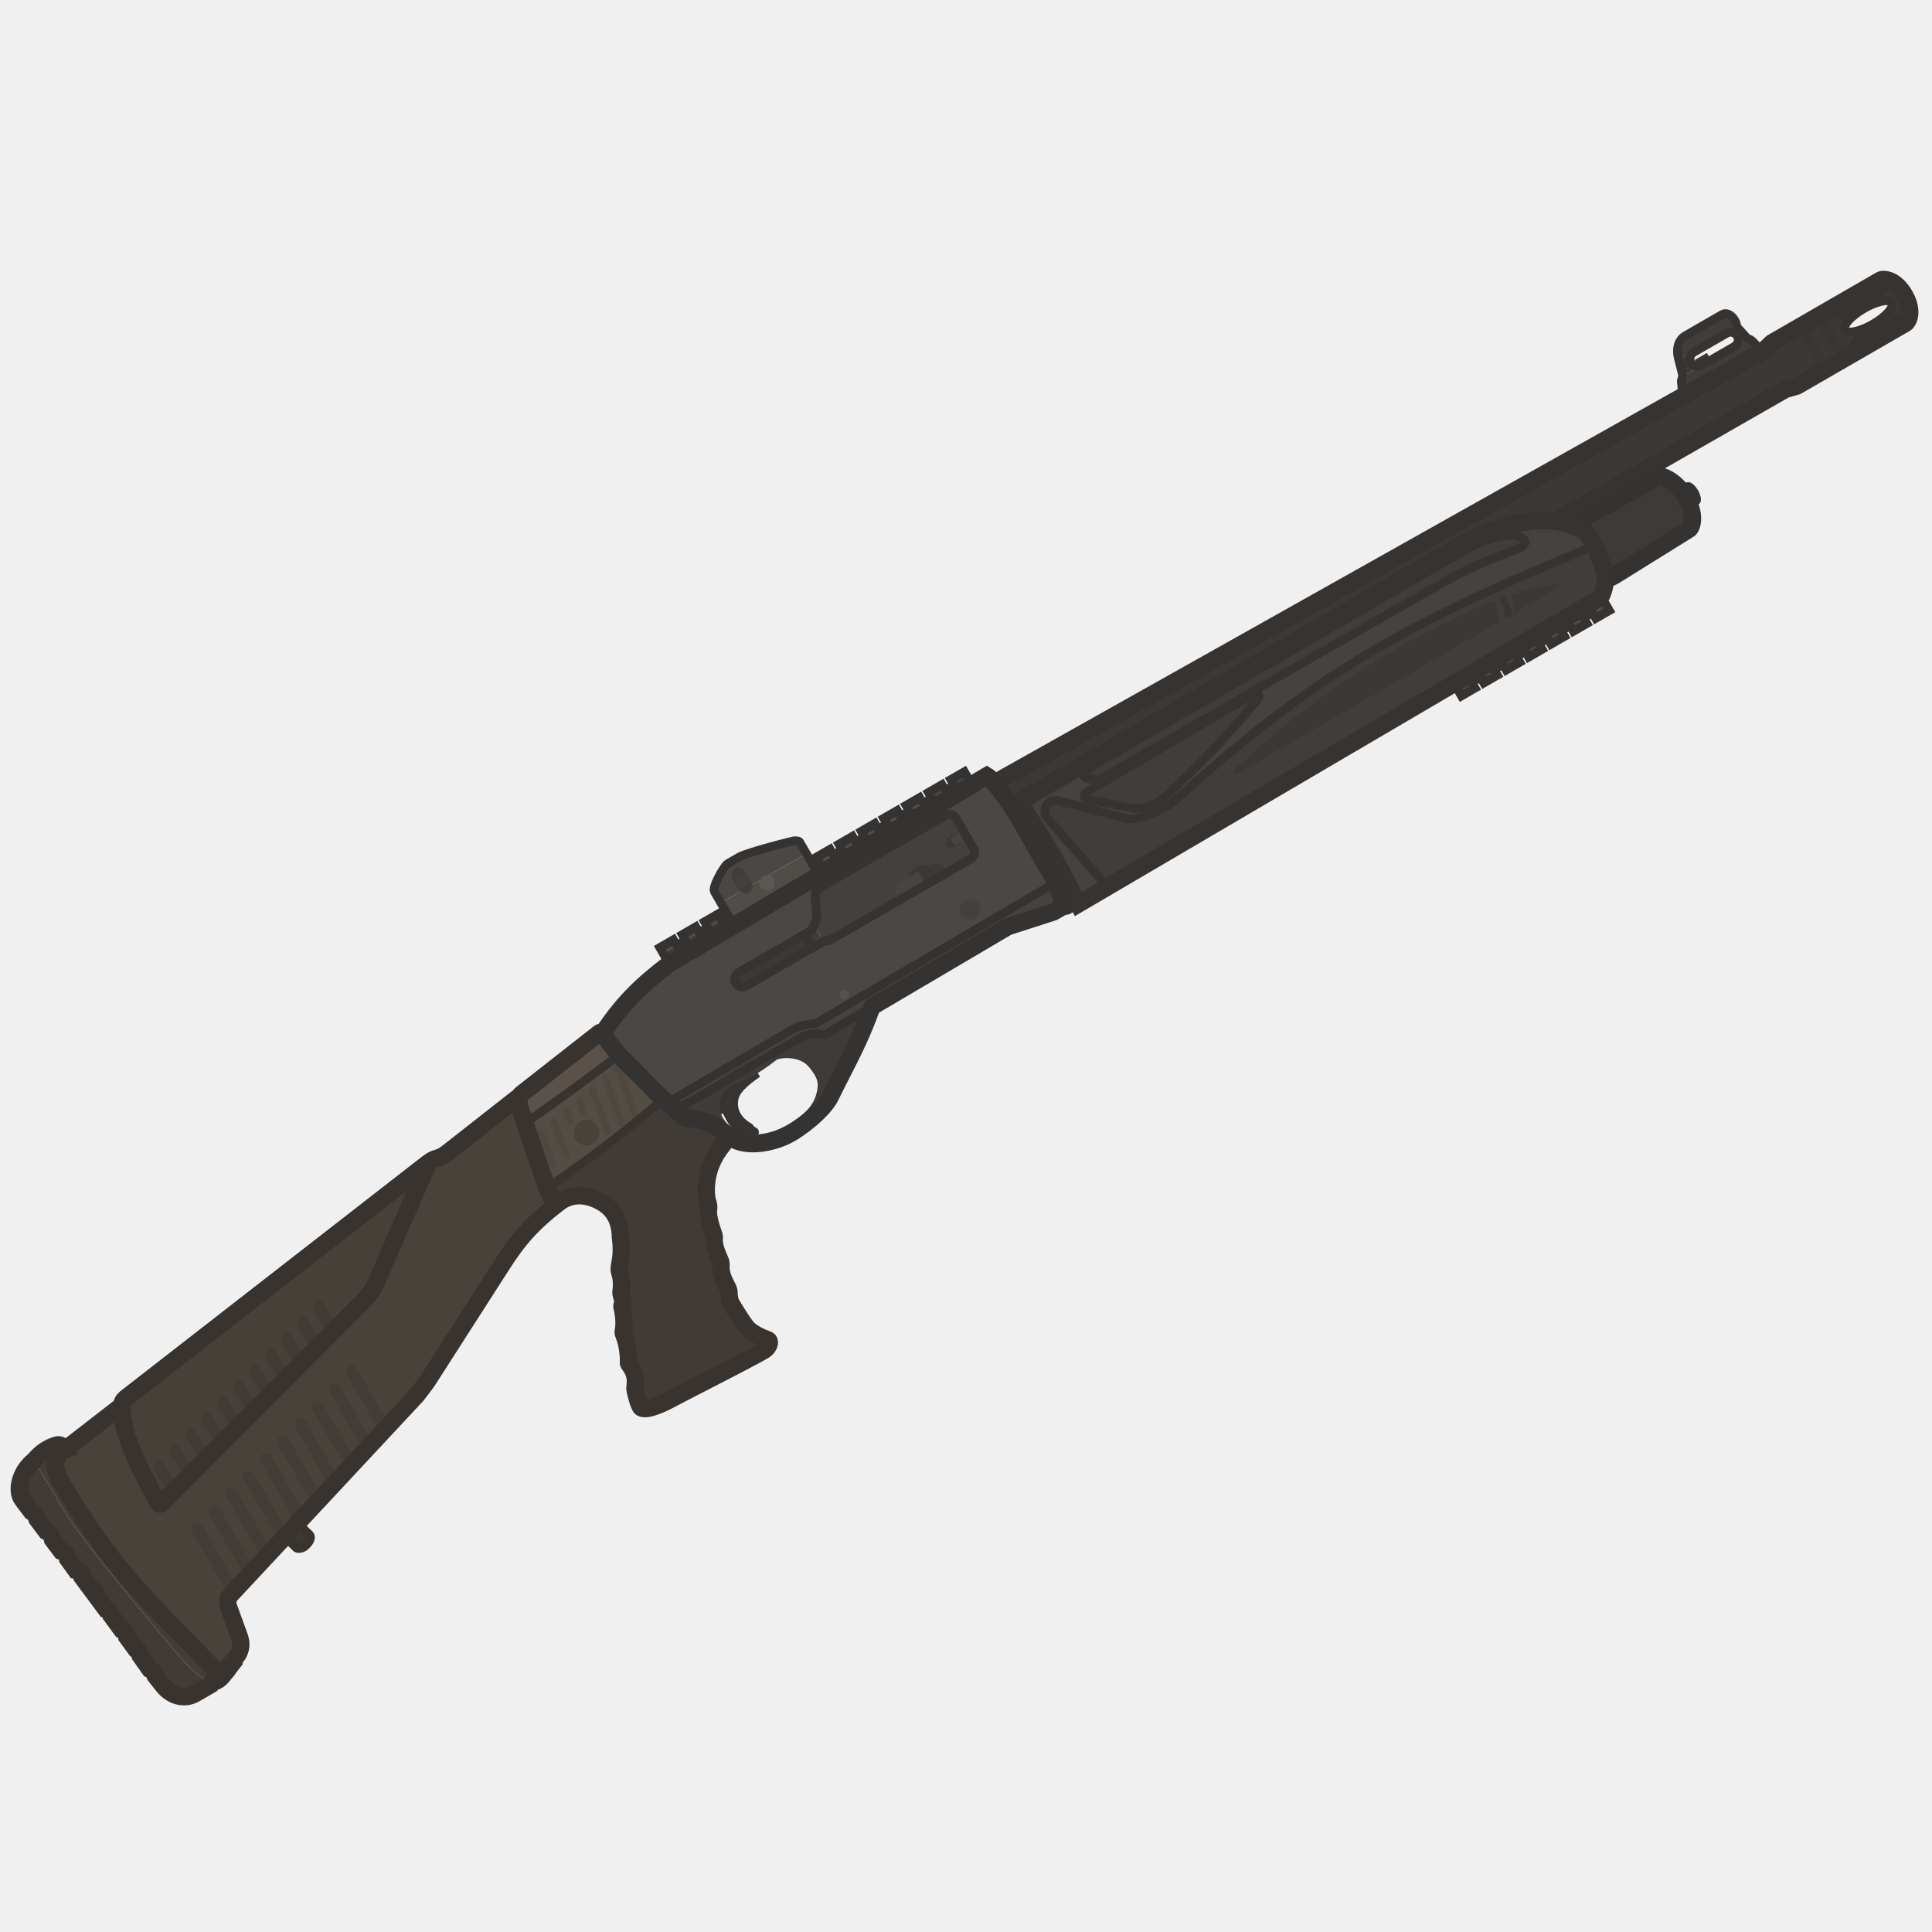
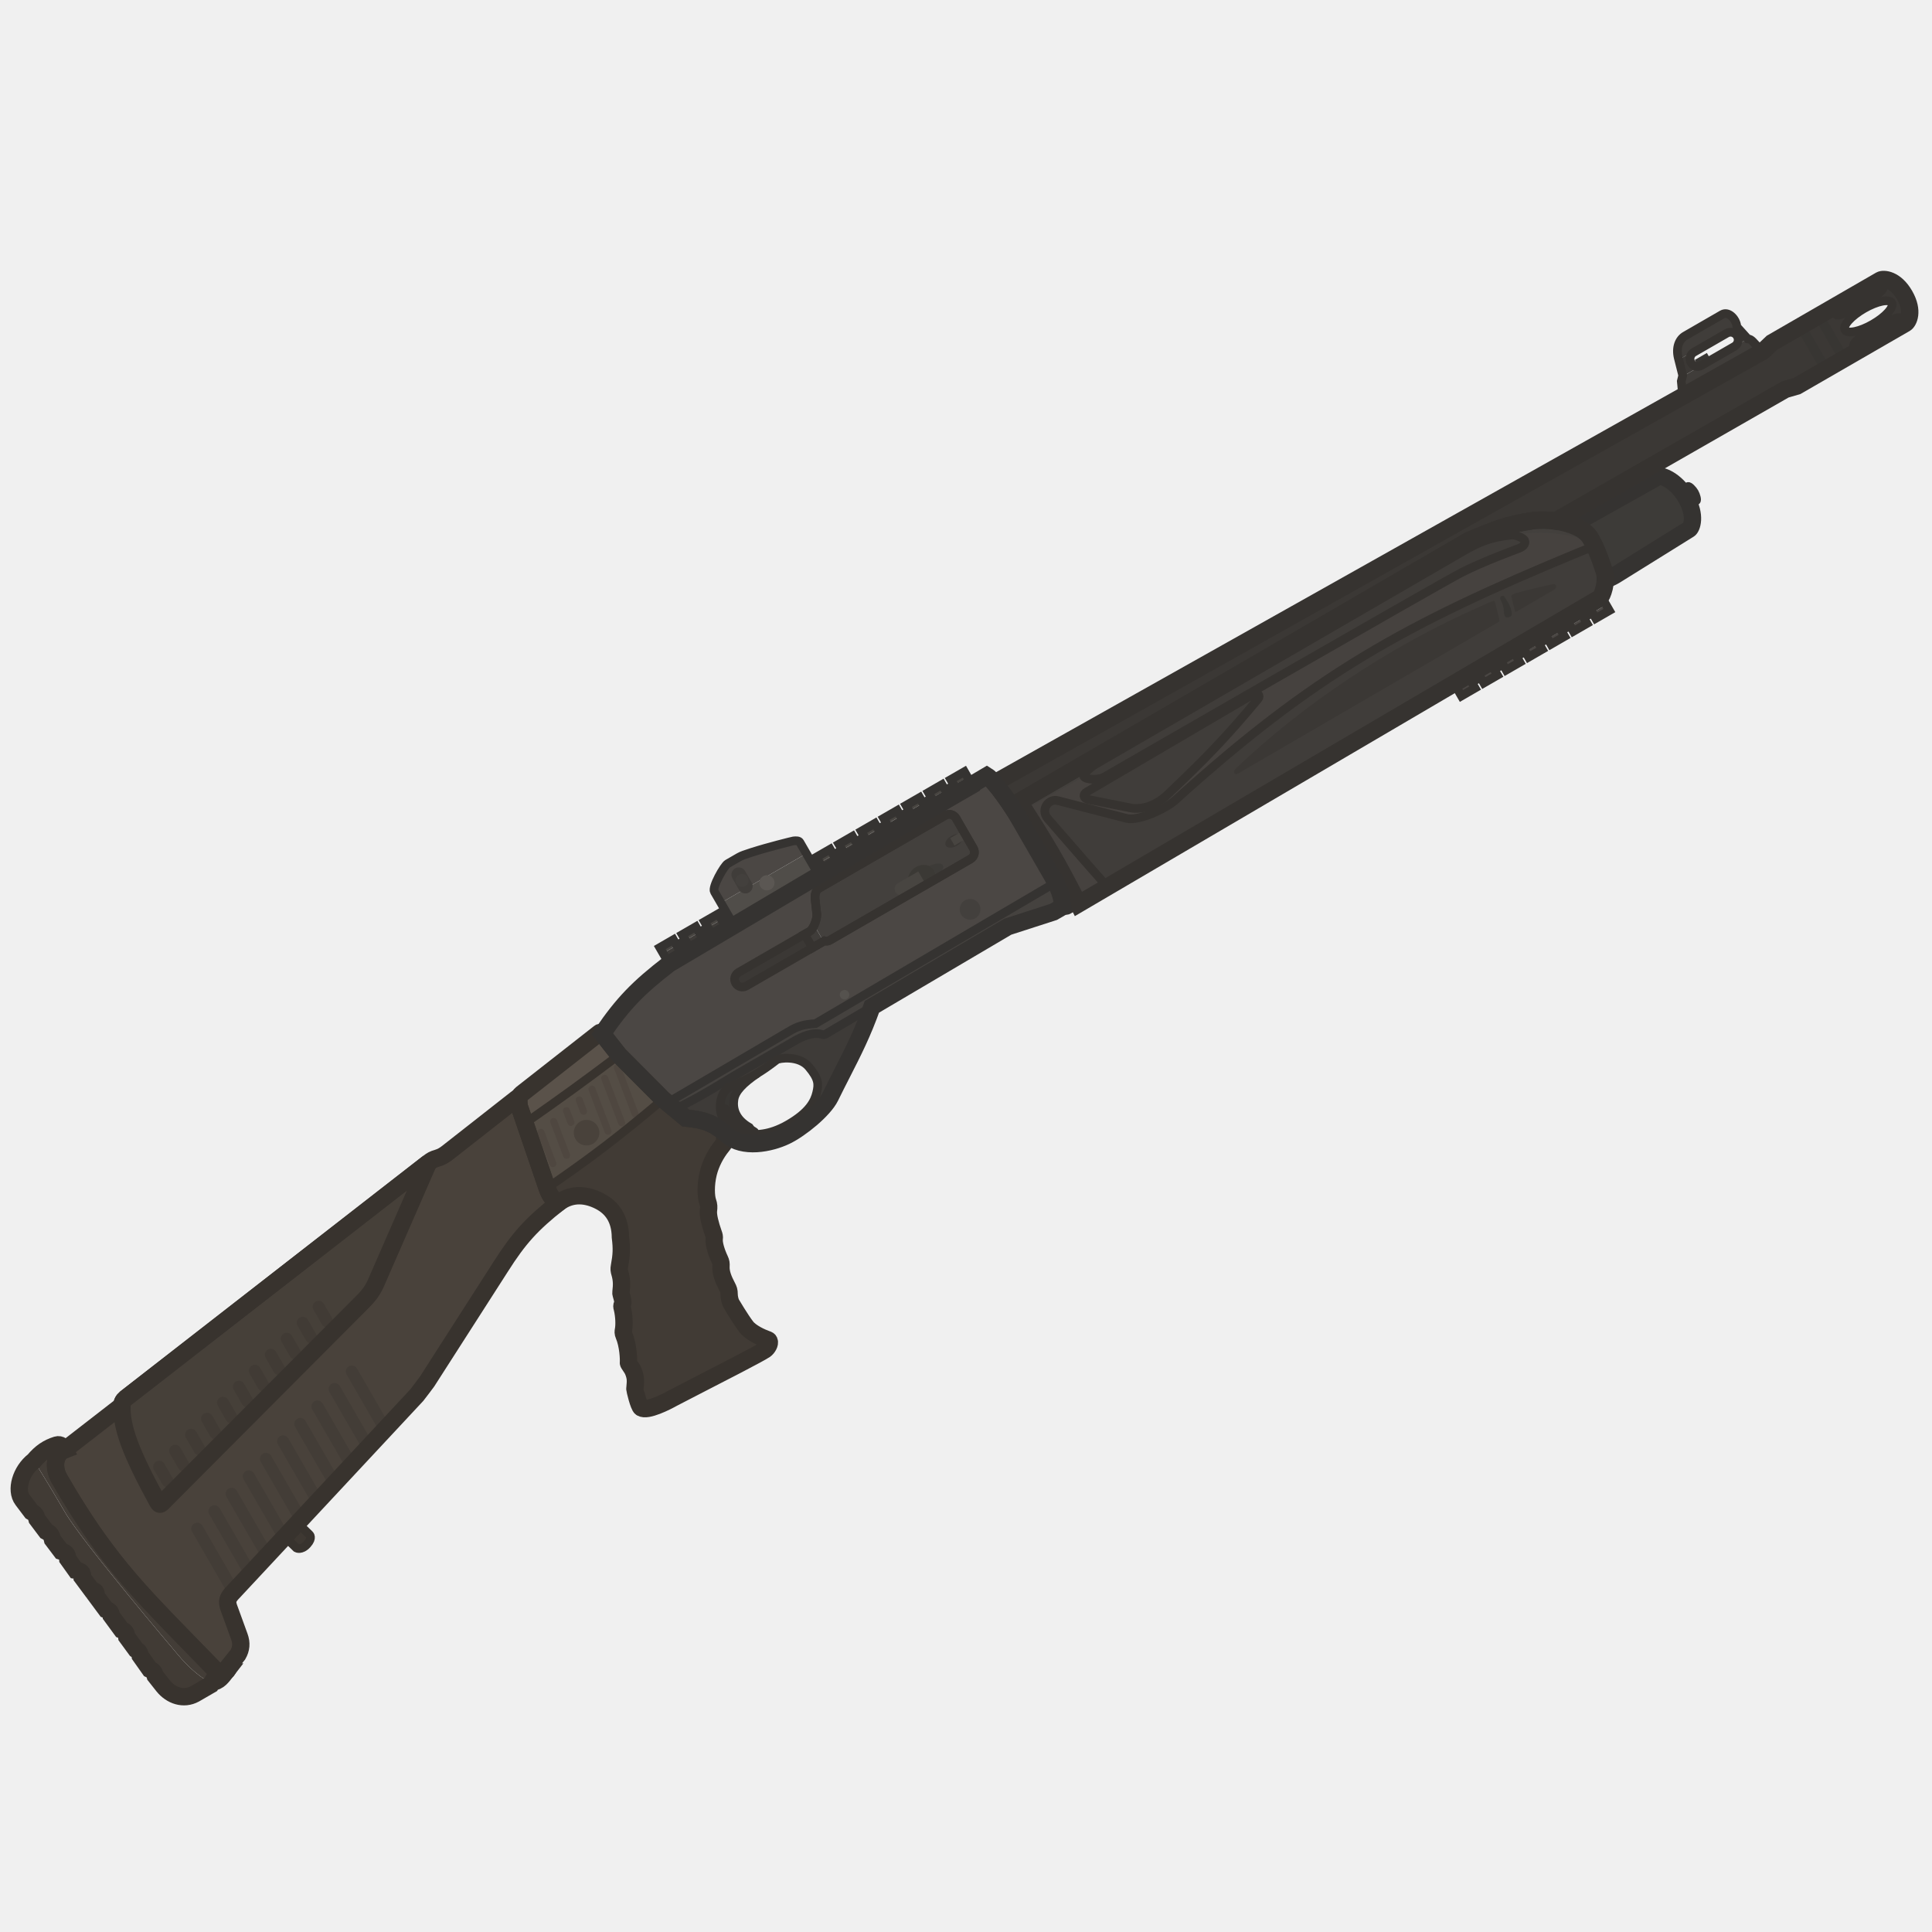
<svg xmlns="http://www.w3.org/2000/svg" width="110" height="110" viewBox="0 0 110 110" fill="none">
  <g clip-path="url(#clip0_619_1194)">
    <path d="M43.135 61.101C42.703 61.363 42.259 61.577 41.646 61.825C41.09 62.05 40.962 62.718 41.013 63.188L41.127 63.123C41.22 63.108 41.298 63.1 41.329 63.17C41.853 64.351 42.228 64.43 42.917 64.496C42.96 64.5 42.98 64.445 42.937 64.424C42.805 64.358 42.743 64.307 42.663 64.189C41.826 63.706 41.715 63.078 41.787 62.604C41.859 62.134 42.279 61.684 43.135 61.101Z" fill="#383633" stroke="#363330" stroke-width="0.494" />
    <path fill-rule="evenodd" clip-rule="evenodd" d="M101.64 22.174L88.559 29.665C88.115 29.601 87.649 29.592 87.213 29.655C85.847 29.852 85.09 30.167 83.928 30.652C83.834 30.691 83.737 30.731 83.637 30.773L58.034 45.64L58.084 45.727L57.746 45.922C57.706 45.945 57.676 45.972 57.66 46.006C57.43 45.657 56.992 45.019 56.619 44.584L100.382 19.995L100.888 19.515L107.061 15.951C107.23 15.854 107.906 15.88 108.439 16.804C108.972 17.727 108.651 18.319 108.484 18.415L102.311 21.979L101.64 22.174ZM106.634 18.456C107.37 18.03 107.853 17.488 107.712 17.244C107.571 17 106.86 17.147 106.123 17.572C105.387 17.997 104.904 18.54 105.045 18.784C105.185 19.028 105.897 18.881 106.634 18.456ZM107.211 16.374C107.281 16.496 106.74 16.939 106.004 17.364C105.267 17.79 104.613 18.036 104.543 17.915C104.473 17.793 105.013 17.35 105.75 16.925C106.486 16.499 107.14 16.253 107.211 16.374ZM107.007 19.103C107.744 18.678 108.284 18.234 108.214 18.113C108.144 17.991 107.49 18.238 106.753 18.663C106.017 19.088 105.476 19.532 105.546 19.653C105.617 19.775 106.271 19.528 107.007 19.103Z" fill="#3B3835" />
    <rect width="20.026" height="0.755" transform="matrix(0.866026 -0.499999 0.500001 0.866025 37.7539 54.2764)" fill="#3E3B38" />
    <rect width="0.795" height="0.526" transform="matrix(0.866026 -0.499999 0.500001 0.866025 96.4941 20.4932)" fill="#383633" />
    <path d="M95.581 20.483L98.886 18.574C98.84 18.144 98.401 17.705 98.054 17.905L95.951 19.119C95.602 19.32 95.413 19.78 95.552 20.369L95.581 20.483Z" fill="#403D3A" />
    <path d="M95.815 22.626L95.726 21.704L95.792 21.439L99.509 19.293C99.646 19.302 99.708 19.357 99.801 19.446L100.381 20.064L95.815 22.626Z" fill="#403D3A" />
    <path d="M95.557 28.015L96.103 27.699C96.168 27.662 96.379 27.884 96.468 28.036C96.556 28.189 96.641 28.48 96.576 28.518L96.029 28.834L95.557 28.015Z" fill="#383633" stroke="#353331" stroke-width="0.494" />
    <path fill-rule="evenodd" clip-rule="evenodd" d="M38.103 54.875C36.338 56.239 35.492 57.103 34.289 58.858L35.242 60.069L37.751 62.588L37.993 62.789L44.883 58.746C45.419 58.417 45.763 58.326 46.43 58.281L60.101 50.245C60.045 50.132 59.982 50.011 59.911 49.879L57.814 46.247C57.734 46.107 56.655 44.454 56.187 44.169L38.103 54.875ZM46.411 51.215C46.387 51.005 46.416 50.699 46.629 50.576L53.822 46.423C54.035 46.3 54.307 46.373 54.43 46.586L55.42 48.301C55.542 48.514 55.469 48.786 55.257 48.909L47.239 53.538C47.136 53.597 47.046 53.595 46.939 53.569L42.49 56.138C42.277 56.261 42.005 56.188 41.882 55.975C41.759 55.762 41.832 55.49 42.045 55.367L46.134 53.006C46.242 52.944 46.514 52.445 46.506 52.077L46.411 51.215Z" fill="#4B4744" />
    <path d="M11.998 95.918L12.087 95.76C11.646 95.759 10.708 94.919 10.086 94.159C9.994 94.047 4.69 87.807 3.7 86.1C2.711 84.392 1.928 83.166 1.928 83.166C1.187 83.737 0.858 84.841 1.285 85.4L1.786 86.064C1.987 86.177 2.054 86.272 2.108 86.491L2.631 87.184C2.847 87.296 2.932 87.395 2.992 87.662L3.486 88.318C3.723 88.392 3.842 88.46 3.859 88.76L4.316 89.399C4.62 89.448 4.724 89.536 4.694 89.822L5.217 90.526C5.435 90.579 5.497 90.648 5.465 90.862L6.043 91.641C6.226 91.708 6.316 91.764 6.333 91.987L6.922 92.792C7.13 92.866 7.188 92.961 7.218 93.196L7.744 93.916C7.889 94.008 7.952 94.075 7.981 94.265L8.529 95.04C8.72 95.126 8.787 95.211 8.838 95.413L9.296 95.993C9.741 96.541 10.451 96.79 11.09 96.443L11.998 95.918Z" fill="#413B35" />
    <path d="M3.701 86.1C2.711 84.393 1.928 83.166 1.928 83.166C2.334 82.686 2.712 82.434 3.226 82.274C3.438 82.207 3.601 82.368 3.692 82.541C3.086 82.764 3.024 83.579 3.377 84.19C6.238 89.146 8.187 90.88 12.211 95.033C12.304 95.134 12.541 95.169 12.866 95.176L12.85 95.197C12.593 95.529 12.414 95.76 12.088 95.76C11.646 95.759 10.708 94.919 10.086 94.159C9.995 94.047 4.69 87.808 3.701 86.1Z" fill="#433D37" />
    <path d="M3.378 84.19C3.025 83.579 3.087 82.764 3.693 82.541L6.944 80.021C6.948 79.869 6.995 79.746 7.157 79.606L24.396 66.201C24.592 66.052 24.666 66.011 24.901 65.941C25.12 65.875 25.284 65.783 25.479 65.63L29.388 62.564C29.469 62.503 29.503 62.49 29.542 62.537C29.529 62.712 29.538 62.821 29.575 63.029L31.149 67.638C31.335 68.171 31.515 68.321 31.827 68.462C30.278 69.684 29.542 70.489 28.489 72.151L24.314 78.662C24.091 78.963 23.963 79.134 23.722 79.443L13.175 90.755C12.955 91.018 12.916 91.18 13.016 91.501L13.627 93.182C13.765 93.558 13.728 93.888 13.545 94.208L13.013 94.87C13.008 95.022 12.968 95.084 12.866 95.176C12.542 95.168 12.305 95.134 12.212 95.033C8.188 90.88 6.239 89.145 3.378 84.19Z" fill="#49423B" />
    <path d="M31.825 68.463C31.514 68.321 31.333 68.171 31.148 67.638C33.773 65.825 35.22 64.719 37.75 62.588L39.039 63.657C40.11 63.76 40.644 63.948 41.412 64.636C41.248 64.762 41.226 64.832 41.279 64.924C41.315 64.986 41.145 65.2 41.107 65.246C40.772 65.657 40.469 66.214 40.326 66.794C40.162 67.454 40.188 68.131 40.293 68.427C40.357 68.607 40.36 68.721 40.335 68.922C40.299 69.2 40.439 69.727 40.608 70.206C40.657 70.348 40.679 70.402 40.663 70.537C40.631 70.792 40.773 71.276 40.982 71.721C41.047 71.86 41.057 71.939 41.048 72.09C41.027 72.453 41.17 72.828 41.402 73.267C41.48 73.415 41.511 73.495 41.511 73.681C41.511 73.868 41.568 74.11 41.641 74.236C41.641 74.236 42.149 75.099 42.486 75.54C42.749 75.886 43.365 76.157 43.656 76.26C43.739 76.289 43.769 76.307 43.789 76.354C43.852 76.499 43.701 76.747 43.56 76.846C43.131 77.148 38.626 79.424 38.297 79.608C37.969 79.793 36.838 80.377 36.504 80.152C36.364 80.057 36.143 79.124 36.148 79.073C36.182 78.671 36.217 78.471 36.056 78.073C35.977 77.877 35.775 77.646 35.78 77.594C35.797 77.384 35.767 76.595 35.523 76.019C35.469 75.891 35.478 75.82 35.499 75.706C35.548 75.445 35.54 74.939 35.431 74.487C35.411 74.407 35.388 74.367 35.433 74.27C35.501 74.124 35.427 73.916 35.371 73.713C35.35 73.636 35.347 73.631 35.354 73.568C35.408 73.133 35.399 72.85 35.291 72.473C35.251 72.335 35.236 72.265 35.268 72.093C35.384 71.46 35.406 71.099 35.322 70.439C35.313 69.407 34.858 68.759 34.139 68.389C33.42 68.019 32.595 67.911 31.825 68.463Z" fill="#413B35" />
    <path d="M31.151 67.638C33.776 65.825 35.223 64.72 37.753 62.588L35.244 60.069C33.156 61.638 31.984 62.489 29.891 63.952L31.151 67.638Z" fill="#544D45" />
    <path d="M35.241 60.068C33.153 61.638 31.981 62.489 29.888 63.951L29.573 63.03C29.536 62.821 29.528 62.712 29.541 62.538C29.501 62.491 29.618 62.343 29.696 62.279L34.129 58.804C34.181 58.764 34.215 58.771 34.264 58.828L35.241 60.068Z" fill="#5A524A" />
    <path d="M16.216 87.493L16.881 88.138C16.881 88.138 17.153 88.29 17.487 87.921C17.821 87.553 17.619 87.375 17.619 87.375L16.94 86.717L16.216 87.493Z" fill="#3E3832" stroke="#38332E" stroke-width="0.494" />
    <path d="M7.156 79.607L24.396 66.202L21.383 73.101C21.181 73.527 20.978 73.778 20.694 74.071L9.25 85.553C9.11 85.699 9.054 85.659 8.969 85.506C7.419 82.662 6.907 81.267 6.943 80.022C6.947 79.869 6.994 79.746 7.156 79.607Z" fill="#464039" />
    <path d="M17.972 74.106C17.809 74.201 17.753 74.409 17.848 74.572L18.327 75.402C18.421 75.565 18.629 75.621 18.792 75.527C18.956 75.433 19.011 75.224 18.917 75.061L18.438 74.231C18.344 74.068 18.135 74.012 17.972 74.106Z" fill="#413B35" />
    <path d="M16.94 75.483C16.846 75.32 16.901 75.112 17.064 75.017C17.227 74.923 17.436 74.979 17.53 75.142L18.009 75.972C18.104 76.135 18.048 76.344 17.885 76.438C17.721 76.532 17.513 76.476 17.419 76.313L16.94 75.483Z" fill="#413B35" />
    <path d="M16.157 75.928C15.993 76.022 15.938 76.231 16.032 76.394L16.511 77.224C16.605 77.387 16.814 77.443 16.977 77.349C17.14 77.254 17.196 77.046 17.101 76.883L16.622 76.053C16.528 75.89 16.32 75.834 16.157 75.928Z" fill="#413B35" />
    <path d="M15.124 77.305C15.03 77.142 15.086 76.933 15.249 76.839C15.412 76.745 15.62 76.801 15.714 76.964L16.194 77.794C16.288 77.957 16.232 78.165 16.069 78.26C15.906 78.354 15.697 78.298 15.603 78.135L15.124 77.305Z" fill="#413B35" />
    <path d="M14.341 77.75C14.178 77.844 14.122 78.053 14.216 78.216L14.695 79.046C14.789 79.209 14.998 79.264 15.161 79.17C15.324 79.076 15.38 78.868 15.286 78.705L14.806 77.875C14.712 77.712 14.504 77.656 14.341 77.75Z" fill="#413B35" />
    <path d="M13.308 79.126C13.214 78.963 13.27 78.755 13.433 78.661C13.596 78.567 13.805 78.623 13.899 78.786L14.378 79.615C14.472 79.779 14.416 79.987 14.253 80.081C14.09 80.175 13.882 80.12 13.787 79.956L13.308 79.126Z" fill="#413B35" />
    <path d="M12.525 79.572C12.362 79.666 12.306 79.874 12.4 80.037L12.879 80.867C12.974 81.03 13.182 81.086 13.345 80.992C13.508 80.898 13.564 80.689 13.47 80.526L12.991 79.696C12.897 79.533 12.688 79.478 12.525 79.572Z" fill="#413B35" />
    <path d="M11.492 80.948C11.398 80.785 11.454 80.577 11.617 80.483C11.78 80.388 11.989 80.444 12.083 80.607L12.562 81.437C12.656 81.6 12.6 81.809 12.437 81.903C12.274 81.997 12.066 81.941 11.972 81.778L11.492 80.948Z" fill="#413B35" />
    <path d="M10.709 81.393C10.546 81.487 10.49 81.696 10.585 81.859L11.064 82.689C11.158 82.852 11.366 82.908 11.529 82.814C11.692 82.72 11.748 82.511 11.654 82.348L11.175 81.518C11.081 81.355 10.872 81.299 10.709 81.393Z" fill="#413B35" />
    <path d="M9.677 82.77C9.582 82.607 9.638 82.398 9.801 82.304C9.964 82.21 10.173 82.266 10.267 82.429L10.746 83.259C10.84 83.422 10.784 83.63 10.621 83.725C10.458 83.819 10.25 83.763 10.156 83.6L9.677 82.77Z" fill="#413B35" />
    <path d="M8.769 83.681C8.675 83.518 8.73 83.309 8.893 83.215C9.057 83.121 9.265 83.177 9.359 83.34L9.838 84.17C9.932 84.333 9.877 84.541 9.714 84.635C9.55 84.73 9.342 84.674 9.248 84.511L8.769 83.681Z" fill="#413B35" />
    <path d="M13.542 90.36L13.173 90.756C13.13 90.806 13.095 90.853 13.066 90.898L10.935 87.207C10.841 87.044 10.896 86.835 11.059 86.741C11.223 86.647 11.431 86.703 11.525 86.866L13.542 90.36Z" fill="#433D37" />
    <path d="M14.5 89.332L14.014 89.853L11.912 86.213C11.818 86.05 11.874 85.841 12.037 85.747C12.2 85.653 12.409 85.709 12.503 85.872L14.5 89.332Z" fill="#433D37" />
    <path d="M15.459 88.304L14.973 88.825L12.89 85.219C12.796 85.056 12.852 84.847 13.015 84.753C13.178 84.659 13.387 84.715 13.481 84.878L15.459 88.304Z" fill="#433D37" />
    <path d="M16.417 87.276L15.931 87.797L13.868 84.225C13.774 84.061 13.83 83.853 13.993 83.759C14.156 83.665 14.364 83.721 14.459 83.884L16.417 87.276Z" fill="#433D37" />
    <path d="M17.376 86.248L16.889 86.769L14.846 83.23C14.752 83.067 14.808 82.859 14.971 82.765C15.134 82.67 15.342 82.726 15.436 82.889L17.376 86.248Z" fill="#433D37" />
    <path d="M18.334 85.22L17.848 85.742L15.824 82.236C15.73 82.073 15.786 81.865 15.949 81.77C16.112 81.676 16.32 81.732 16.414 81.895L18.334 85.22Z" fill="#433D37" />
    <path d="M19.292 84.192L18.806 84.714L16.802 81.242C16.707 81.079 16.763 80.87 16.926 80.776C17.09 80.682 17.298 80.738 17.392 80.901L19.292 84.192Z" fill="#433D37" />
    <path d="M20.251 83.164L19.765 83.686L17.779 80.248C17.685 80.085 17.741 79.876 17.904 79.782C18.067 79.688 18.276 79.744 18.37 79.907L20.251 83.164Z" fill="#433D37" />
    <path d="M21.209 82.136L20.723 82.658L18.757 79.254C18.663 79.09 18.719 78.882 18.882 78.788C19.045 78.694 19.254 78.749 19.348 78.913L21.209 82.136Z" fill="#433D37" />
    <path d="M22.168 81.109L21.681 81.63L19.735 78.259C19.641 78.096 19.697 77.888 19.86 77.794C20.023 77.7 20.232 77.755 20.326 77.918L22.168 81.109Z" fill="#433D37" />
    <path d="M35.084 60.593C34.981 60.632 34.929 60.748 34.968 60.851L35.977 63.499C36.017 63.602 36.132 63.654 36.235 63.614C36.338 63.575 36.39 63.46 36.351 63.357L35.342 60.708C35.303 60.605 35.187 60.553 35.084 60.593Z" fill="#4F4740" />
    <path d="M34.243 61.466C34.203 61.362 34.255 61.247 34.358 61.208C34.461 61.168 34.577 61.22 34.616 61.323L35.581 63.856C35.62 63.959 35.569 64.075 35.465 64.114C35.362 64.153 35.247 64.102 35.208 63.998L34.243 61.466Z" fill="#4F4740" />
    <path d="M33.632 61.823C33.529 61.862 33.477 61.977 33.517 62.081L34.431 64.479C34.47 64.582 34.585 64.634 34.688 64.595C34.792 64.555 34.843 64.44 34.804 64.337L33.89 61.938C33.851 61.835 33.735 61.783 33.632 61.823Z" fill="#4F4740" />
    <path d="M32.791 62.696C32.752 62.592 32.803 62.477 32.906 62.438C33.01 62.398 33.125 62.45 33.164 62.553L33.412 63.203C33.451 63.306 33.4 63.422 33.296 63.461C33.193 63.5 33.078 63.449 33.038 63.345L32.791 62.696Z" fill="#4F4740" />
    <path d="M32.181 63.053C32.077 63.092 32.026 63.207 32.065 63.31L32.32 63.979C32.359 64.082 32.474 64.133 32.578 64.094C32.681 64.055 32.732 63.94 32.693 63.836L32.438 63.168C32.399 63.065 32.284 63.013 32.181 63.053Z" fill="#4F4740" />
    <path d="M31.339 63.925C31.3 63.822 31.352 63.707 31.455 63.667C31.558 63.628 31.673 63.68 31.713 63.783L32.445 65.706C32.484 65.809 32.433 65.924 32.329 65.963C32.226 66.003 32.111 65.951 32.072 65.848L31.339 63.925Z" fill="#4F4740" />
    <path d="M30.613 64.54C30.574 64.437 30.626 64.322 30.729 64.282C30.832 64.243 30.948 64.295 30.987 64.398L31.665 66.179C31.704 66.282 31.653 66.397 31.55 66.437C31.446 66.476 31.331 66.424 31.292 66.321L30.613 64.54Z" fill="#4F4740" />
    <ellipse cx="0.728" cy="0.728" rx="0.728" ry="0.728" transform="matrix(0.866026 -0.499999 0.500001 0.866025 32.4023 64.2236)" fill="#49423B" />
    <path fill-rule="evenodd" clip-rule="evenodd" d="M41.454 61.461C41.583 61.383 41.717 61.301 41.859 61.215L45.352 59.199C45.925 58.89 46.415 58.78 46.781 58.886C46.862 58.91 46.929 58.921 46.976 58.894L49.643 57.321C49.113 58.817 48.571 59.88 47.947 61.103C47.732 61.525 47.507 61.966 47.27 62.45C46.908 63.188 45.587 64.27 44.74 64.677C43.864 65.098 42.29 65.422 41.413 64.636C40.645 63.947 40.111 63.76 39.04 63.656L38.428 63.148C39.653 62.552 40.346 62.132 41.454 61.461ZM41.648 61.824C42.749 61.378 43.307 61.044 44.224 60.337C44.341 60.246 45.486 60.065 46.051 60.742C46.615 61.419 46.615 61.72 46.498 62.214C46.38 62.708 46.08 63.337 44.838 64.044C43.782 64.645 42.977 64.635 42.347 64.547C41.717 64.459 41.321 63.926 41.124 63.587C40.927 63.247 40.894 62.13 41.648 61.824Z" fill="#3E3B38" />
    <ellipse cx="0.27" cy="0.27" rx="0.27" ry="0.27" transform="matrix(0.866026 -0.499999 0.500001 0.866025 47.7148 56.5371)" fill="#55524E" />
    <ellipse cx="0.592" cy="0.592" rx="0.592" ry="0.592" transform="matrix(0.866026 -0.499999 0.500001 0.866025 54.4238 51.5566)" fill="#43403D" />
    <path d="M46.506 52.075C46.51 52.267 46.439 52.493 46.355 52.675L46.887 53.598L46.939 53.568C47.046 53.594 47.136 53.596 47.239 53.536L55.257 48.907C55.47 48.785 55.542 48.512 55.42 48.3L54.43 46.585C54.307 46.372 54.035 46.299 53.822 46.422L46.629 50.575C46.416 50.697 46.387 51.004 46.411 51.214L46.506 52.075Z" fill="#43403D" />
    <path d="M46.888 53.598L46.355 52.676C46.277 52.845 46.187 52.975 46.135 53.006L45.81 53.193L46.255 53.964L46.888 53.598Z" fill="#403D3A" />
    <path d="M46.255 53.964L45.81 53.193L42.045 55.366C41.833 55.489 41.76 55.761 41.883 55.974C42.005 56.187 42.278 56.26 42.49 56.137L46.255 53.964Z" fill="#3B3835" />
    <ellipse cx="0.552" cy="0.322" rx="0.552" ry="0.322" transform="matrix(0.866026 -0.499999 0.500001 0.866025 53.6855 47.8691)" fill="#3B3835" />
    <path d="M53.224 50.082C53.288 49.904 53.28 49.714 53.188 49.554C53 49.229 52.533 49.148 52.145 49.372C51.756 49.596 51.593 50.042 51.781 50.366C51.873 50.527 52.034 50.628 52.219 50.662L53.224 50.082Z" fill="#3B3935" />
    <path d="M54.839 47.296L55.08 47.712L54.344 48.137L54.103 47.721L54.839 47.296Z" fill="#484541" />
    <path d="M53.261 49.919C53.275 49.792 53.252 49.666 53.187 49.554C53.122 49.442 53.025 49.359 52.908 49.308C53.26 49.134 53.595 49.112 53.684 49.267C53.774 49.422 53.587 49.701 53.261 49.919Z" fill="#3D3B38" />
    <path d="M51.117 50.29C50.944 50.39 50.884 50.612 50.984 50.786C51.085 50.96 51.307 51.02 51.481 50.919L52.647 50.246L52.284 49.617L51.117 50.29Z" fill="#484541" />
    <rect width="0.897" height="0.375" transform="matrix(0.866026 -0.499999 0.500001 0.866025 37.5645 53.9502)" fill="#484541" />
    <rect width="0.897" height="0.375" transform="matrix(0.866026 -0.499999 0.500001 0.866025 38.8418 53.2148)" fill="#484541" />
    <rect width="0.897" height="0.375" transform="matrix(0.866026 -0.499999 0.500001 0.866025 40.1152 52.4795)" fill="#484541" />
    <rect width="0.897" height="0.375" transform="matrix(0.866026 -0.499999 0.500001 0.866025 41.3887 51.7432)" fill="#484541" />
    <rect width="0.897" height="0.375" transform="matrix(0.866026 -0.499999 0.500001 0.866025 42.6621 51.0068)" fill="#484541" />
    <rect width="0.897" height="0.375" transform="matrix(0.866026 -0.499999 0.500001 0.866025 43.9375 50.2715)" fill="#484541" />
    <rect width="0.897" height="0.375" transform="matrix(0.866026 -0.499999 0.500001 0.866025 45.2129 49.5361)" fill="#484541" />
    <rect width="0.897" height="0.375" transform="matrix(0.866026 -0.499999 0.500001 0.866025 46.4863 48.8008)" fill="#484541" />
    <rect width="0.897" height="0.375" transform="matrix(0.866026 -0.499999 0.500001 0.866025 47.7617 48.0645)" fill="#484541" />
    <rect width="0.897" height="0.375" transform="matrix(0.866026 -0.499999 0.500001 0.866025 49.0352 47.3291)" fill="#484541" />
    <rect width="0.897" height="0.375" transform="matrix(0.866026 -0.499999 0.500001 0.866025 50.3086 46.5938)" fill="#484541" />
    <rect width="0.897" height="0.375" transform="matrix(0.866026 -0.499999 0.500001 0.866025 51.584 45.8574)" fill="#484541" />
    <rect width="0.897" height="0.375" transform="matrix(0.866026 -0.499999 0.500001 0.866025 52.8594 45.1221)" fill="#484541" />
    <rect width="0.897" height="0.375" transform="matrix(0.866026 -0.499999 0.500001 0.866025 54.1328 44.3848)" fill="#484541" />
    <rect width="9.726" height="0.755" transform="matrix(0.866026 -0.499999 -0.500001 -0.866025 83.0215 39.3008)" fill="#3E3B38" />
    <rect width="0.897" height="0.375" transform="matrix(0.866026 -0.499999 -0.500001 -0.866025 83.209 39.625)" fill="#4B4744" />
    <rect width="0.897" height="0.375" transform="matrix(0.866026 -0.499999 -0.500001 -0.866025 84.4844 38.8896)" fill="#4B4744" />
    <rect width="0.897" height="0.375" transform="matrix(0.866026 -0.499999 -0.500001 -0.866025 85.7598 38.1543)" fill="#4B4744" />
    <rect width="0.897" height="0.375" transform="matrix(0.866026 -0.499999 -0.500001 -0.866025 87.0332 37.418)" fill="#4B4744" />
    <rect width="0.897" height="0.375" transform="matrix(0.866026 -0.499999 -0.500001 -0.866025 88.3066 36.6816)" fill="#4B4744" />
    <rect width="0.897" height="0.375" transform="matrix(0.866026 -0.499999 -0.500001 -0.866025 89.582 35.9463)" fill="#4B4744" />
    <rect width="0.897" height="0.375" transform="matrix(0.866026 -0.499999 -0.500001 -0.866025 90.8555 35.2109)" fill="#4B4744" />
    <path d="M85.569 37.828L85.071 38.116L85.259 38.441L84.482 38.889L84.295 38.564L83.797 38.851L83.985 39.176L83.208 39.625L82.643 38.645L91.065 33.783L91.631 34.762L90.854 35.21L90.666 34.885L90.168 35.173L90.356 35.498L89.58 35.946L89.392 35.621L88.894 35.908L89.082 36.233L88.305 36.682L88.118 36.357L87.62 36.644L87.808 36.969L87.031 37.418L86.843 37.093L86.346 37.38L86.533 37.705L85.757 38.153L85.569 37.828Z" stroke="#363330" stroke-width="0.494" />
    <path d="M45.911 48.596L46.52 49.651L41.654 52.46L41.045 51.405L45.911 48.596Z" fill="#504D49" />
    <path d="M41.427 49.18C41.226 49.296 40.528 50.513 40.673 50.764L41.044 51.406L45.91 48.596L45.539 47.954C45.487 47.863 45.331 47.858 45.171 47.88C45.127 47.886 43.722 48.233 42.788 48.534C42.451 48.642 42.235 48.714 42.073 48.807L41.427 49.18Z" fill="#4B4744" />
    <ellipse cx="0.433" cy="0.433" rx="0.433" ry="0.433" transform="matrix(0.866026 -0.499999 0.500001 0.866025 43.0742 50.1045)" fill="#5B5753" />
    <rect width="0.833" height="1.584" rx="0.417" transform="matrix(0.866026 -0.499999 0.500001 0.866025 41.4922 49.6504)" fill="#403D3A" />
    <ellipse cx="0.371" cy="0.371" rx="0.371" ry="0.371" transform="matrix(0.866026 -0.499999 0.500001 0.866025 41.7422 49.9922)" fill="#43403D" />
    <path d="M41.426 49.178C41.225 49.295 40.527 50.511 40.672 50.762L41.464 52.133L41.079 52.355L40.891 52.03L40.114 52.478L40.302 52.803L39.804 53.09L39.617 52.765L38.84 53.214L39.028 53.539L38.53 53.826L38.342 53.501L37.566 53.95L38.131 54.929L55.474 44.916L55.096 44.262L55.096 44.262L54.909 43.937L54.132 44.385L54.32 44.71L53.822 44.997L53.634 44.672L52.858 45.121L53.045 45.446L52.548 45.733L52.36 45.408L51.583 45.856L51.771 46.181L51.273 46.469L51.086 46.144L50.309 46.592L50.497 46.917L49.999 47.205L49.811 46.88L49.035 47.328L49.222 47.653L48.725 47.94L48.537 47.615L47.76 48.064L47.948 48.389L47.45 48.676L47.263 48.351L46.486 48.799L46.674 49.124L46.33 49.323L45.538 47.953C45.486 47.862 45.33 47.857 45.17 47.879C45.127 47.884 43.721 48.231 42.788 48.532C42.45 48.641 42.234 48.712 42.073 48.805L41.426 49.178Z" stroke="#353331" stroke-width="0.494" />
    <path d="M102.289 18.706L103.712 21.171L104.19 20.894L102.768 18.43L102.289 18.706Z" fill="#383633" />
    <path d="M103.318 18.112L104.741 20.577L105.219 20.3L103.796 17.836L103.318 18.112Z" fill="#383633" />
    <path d="M60.455 51.629L60.345 50.881L57.699 46.234C57.607 46.075 57.639 45.983 57.746 45.921L58.084 45.726C59.476 47.905 60.231 49.144 61.402 51.472L60.822 51.807C60.721 51.866 60.572 51.83 60.455 51.629Z" fill="#43403C" stroke="#363330" stroke-width="0.494" />
    <path d="M61.401 51.468L91.073 34.056C91.22 33.971 91.549 33.089 91.319 32.476C91.319 32.476 90.916 31.172 90.489 30.541C90.063 29.911 88.504 29.468 87.214 29.654C85.848 29.851 85.091 30.166 83.929 30.651C83.835 30.69 83.738 30.731 83.638 30.772L58.035 45.639L58.085 45.726C59.477 47.903 60.231 49.142 61.401 51.468Z" fill="#46423F" />
    <path d="M91.397 32.996C91.4 32.818 91.378 32.638 91.318 32.477C91.318 32.477 90.914 31.174 90.488 30.543C90.313 30.284 89.949 30.058 89.49 29.893L94.431 27.122C94.544 27.056 95.392 27.288 95.999 28.338C96.605 29.389 96.299 30.059 96.17 30.134L92.034 32.707C91.801 32.853 91.612 32.942 91.397 32.996Z" fill="#3D3B38" stroke="#353331" stroke-width="0.988" />
    <path d="M90.787 31.085L89.867 31.455C79.979 35.545 74.809 38.41 66.917 45.555C66.368 46.052 64.855 46.745 64.165 46.601L60.254 45.59C59.72 45.421 59.209 46.084 59.656 46.61L61.745 49.01L63.055 50.498L91.073 34.057C91.22 33.972 91.549 33.089 91.319 32.477C91.319 32.477 91.086 31.724 90.787 31.085Z" fill="#403D3A" stroke="#363330" stroke-width="0.494" />
    <path d="M71.328 39.542L61.874 45.089C61.632 45.229 61.691 45.44 61.914 45.51L64.479 46.02C65.18 46.084 65.876 45.812 66.493 45.225C68.65 43.174 69.775 42.02 71.643 39.779C71.769 39.627 71.631 39.367 71.328 39.542Z" fill="#403D3A" stroke="#363330" stroke-width="0.494" />
    <path d="M83.164 31.469C84.192 30.871 84.768 30.608 86.058 30.458C87.601 30.261 88.834 30.291 90.151 30.701C90.427 30.786 90.492 30.95 90.61 31.247L90.611 31.248L90.822 31.16C90.718 30.931 90.604 30.712 90.489 30.541C90.063 29.911 88.504 29.468 87.214 29.654C85.848 29.851 85.091 30.166 83.929 30.651L83.928 30.651C83.834 30.69 83.738 30.731 83.638 30.772L58.035 45.639L58.085 45.726C58.17 45.859 58.252 45.988 58.333 46.114L61.719 44.22C61.637 44.088 62.108 43.67 62.396 43.504L83.164 31.469Z" fill="#43403D" />
    <path d="M85.304 35.425C85.37 35.386 85.376 35.352 85.366 35.284L85.127 34.299C85.111 34.227 85.058 34.196 85.005 34.217C84.557 34.399 84.084 34.616 83.442 34.911C79.25 36.84 74.4 39.898 70.338 43.777C70.205 43.904 70.246 44.182 70.49 44.041L85.304 35.425Z" fill="#3B3835" />
    <path d="M88.445 33.599L86.361 34.81C86.304 34.843 86.265 34.834 86.252 34.777L86.044 33.943C86.036 33.895 86.181 33.806 86.317 33.768C86.852 33.615 87.499 33.46 88.409 33.258C88.612 33.213 88.715 33.442 88.445 33.599Z" fill="#3B3835" />
    <path d="M85.632 34.916C85.616 34.562 85.578 34.435 85.424 34.122C85.394 34.061 85.413 33.973 85.475 33.949C85.565 33.912 85.619 33.915 85.66 33.985C85.75 34.141 85.869 34.29 85.939 34.446C86.069 34.731 86.098 34.952 86.064 35.029C86.032 35.099 85.894 35.174 85.785 35.152C85.7 35.134 85.638 35.047 85.632 34.916Z" fill="#383633" />
    <path fill-rule="evenodd" clip-rule="evenodd" d="M98.885 18.573C98.886 18.584 98.887 18.595 98.888 18.606L99.509 19.291L95.791 21.438L95.806 21.378L95.58 20.481L98.885 18.573ZM96.28 20.647C96.16 20.439 96.231 20.173 96.439 20.053L98.311 18.972C98.519 18.852 98.785 18.924 98.905 19.132C99.025 19.34 98.954 19.606 98.746 19.726L96.874 20.806C96.666 20.927 96.4 20.855 96.28 20.647Z" fill="#3B3835" />
    <path d="M3.378 84.19C3.025 83.579 3.087 82.764 3.693 82.541L6.944 80.021C6.948 79.869 6.995 79.746 7.157 79.606L24.396 66.201C24.592 66.052 24.666 66.011 24.901 65.941C25.12 65.875 25.284 65.783 25.479 65.63L29.388 62.564C29.469 62.503 29.503 62.49 29.542 62.537C29.529 62.712 29.538 62.821 29.575 63.029L31.149 67.638C31.335 68.171 31.515 68.321 31.827 68.462C30.278 69.684 29.542 70.489 28.489 72.151L24.314 78.662C24.091 78.963 23.963 79.134 23.722 79.443L13.175 90.755C12.955 91.018 12.916 91.18 13.016 91.501L13.627 93.182C13.765 93.558 13.728 93.888 13.545 94.208L13.013 94.87C13.008 95.022 12.968 95.084 12.866 95.176C12.542 95.168 12.305 95.134 12.212 95.033C8.188 90.88 6.239 89.145 3.378 84.19Z" stroke="#38332E" stroke-width="0.988" />
    <path d="M1.929 83.167C2.334 82.687 2.712 82.435 3.226 82.274C3.438 82.208 3.602 82.369 3.692 82.541C3.086 82.765 3.025 83.579 3.377 84.191C5.913 88.582 7.731 90.444 10.913 93.701L10.914 93.702C11.323 94.12 11.754 94.561 12.211 95.034C12.304 95.135 12.541 95.169 12.866 95.176C12.667 95.433 12.45 95.761 12.088 95.76L11.998 95.919L11.09 96.444C10.452 96.791 9.741 96.542 9.297 95.994L8.839 95.414C8.787 95.212 8.721 95.127 8.53 95.041L7.982 94.266C7.952 94.076 7.89 94.009 7.745 93.917L7.218 93.197C7.188 92.962 7.131 92.867 6.923 92.793L6.334 91.988C6.317 91.765 6.227 91.709 6.044 91.642L5.466 90.862C5.498 90.649 5.436 90.58 5.217 90.527L4.695 89.823C4.725 89.537 4.621 89.448 4.316 89.4L3.86 88.761C3.842 88.461 3.724 88.393 3.487 88.319L2.992 87.663C2.932 87.396 2.848 87.297 2.631 87.185L2.109 86.492C2.055 86.273 1.988 86.177 1.787 86.065L1.286 85.401C0.859 84.842 1.188 83.738 1.929 83.167Z" stroke="#38332E" stroke-width="0.988" />
    <path d="M35.242 60.068L34.266 58.828C34.216 58.77 34.182 58.764 34.131 58.804L29.698 62.278C29.62 62.343 29.503 62.49 29.543 62.537C29.529 62.712 29.538 62.821 29.575 63.029L29.89 63.951L31.149 67.638C31.335 68.171 31.515 68.321 31.827 68.463C32.596 67.91 33.422 68.019 34.141 68.389C34.859 68.759 35.314 69.407 35.324 70.439C35.407 71.099 35.386 71.46 35.27 72.092C35.238 72.265 35.253 72.335 35.292 72.473C35.401 72.85 35.409 73.133 35.356 73.568C35.349 73.626 35.351 73.635 35.368 73.697L35.373 73.713C35.379 73.736 35.386 73.759 35.392 73.782C35.444 73.962 35.495 74.141 35.434 74.27C35.396 74.352 35.407 74.394 35.423 74.453C35.426 74.464 35.429 74.475 35.432 74.487C35.541 74.939 35.549 75.444 35.501 75.706C35.479 75.82 35.47 75.891 35.525 76.019C35.769 76.595 35.799 77.384 35.781 77.594C35.779 77.618 35.821 77.68 35.875 77.76C35.938 77.852 36.015 77.967 36.058 78.073C36.206 78.439 36.188 78.638 36.157 78.981C36.154 79.011 36.152 79.042 36.149 79.073C36.145 79.124 36.365 80.057 36.506 80.152C36.84 80.377 37.971 79.793 38.299 79.608C38.4 79.551 38.897 79.296 39.548 78.962C41.014 78.21 43.264 77.055 43.562 76.846C43.702 76.747 43.854 76.499 43.791 76.354C43.77 76.307 43.741 76.289 43.657 76.26C43.367 76.157 42.751 75.886 42.487 75.54C42.151 75.099 41.642 74.236 41.642 74.236C41.569 74.11 41.513 73.867 41.512 73.681C41.512 73.495 41.482 73.415 41.404 73.267C41.172 72.828 41.029 72.453 41.05 72.09C41.058 71.938 41.049 71.86 40.984 71.721C40.774 71.276 40.632 70.792 40.664 70.537C40.68 70.408 40.661 70.352 40.615 70.222L40.609 70.206C40.44 69.727 40.301 69.2 40.336 68.922C40.362 68.721 40.358 68.607 40.295 68.427C40.189 68.131 40.164 67.454 40.327 66.794C40.471 66.214 40.773 65.656 41.109 65.246C41.146 65.2 41.316 64.986 41.28 64.924C41.227 64.832 41.249 64.762 41.413 64.636C40.645 63.948 40.111 63.76 39.04 63.656L37.752 62.587L35.242 60.068Z" stroke="#38332E" stroke-width="0.988" />
    <path d="M31.186 67.734C31.174 67.704 31.162 67.672 31.151 67.638M31.151 67.638C33.776 65.825 35.223 64.72 37.753 62.588L35.244 60.069C33.156 61.638 31.984 62.489 29.891 63.952L31.151 67.638Z" stroke="#38332E" stroke-width="0.494" />
    <path d="M41.454 61.462C40.347 62.133 39.654 62.553 38.428 63.149L37.994 62.789L44.884 58.746C45.42 58.417 45.764 58.325 46.431 58.28L60.102 50.245C60.373 50.791 60.475 51.138 60.509 51.617L59.979 51.923L57.377 52.763L46.976 58.895C46.93 58.922 46.862 58.911 46.782 58.887C46.416 58.781 45.926 58.891 45.352 59.2L41.86 61.216C41.718 61.302 41.583 61.384 41.454 61.462Z" fill="#45423F" stroke="#353331" stroke-width="0.494" />
    <path d="M46.355 52.676C46.439 52.494 46.51 52.267 46.506 52.076L46.411 51.215C46.387 51.005 46.416 50.698 46.629 50.575L53.822 46.423C54.035 46.3 54.307 46.373 54.43 46.586L55.42 48.3C55.506 48.451 55.496 48.63 55.407 48.766C55.37 48.823 55.319 48.872 55.257 48.908L47.239 53.537C47.136 53.597 47.046 53.595 46.939 53.569L46.254 53.964L45.809 53.193L46.134 53.006C46.186 52.976 46.276 52.845 46.355 52.676Z" stroke="#363330" stroke-width="0.494" />
-     <path fill-rule="evenodd" clip-rule="evenodd" d="M46.413 51.215C46.388 51.005 46.418 50.699 46.631 50.576L53.823 46.423C54.036 46.3 54.308 46.373 54.431 46.586L55.421 48.301C55.544 48.514 55.471 48.786 55.258 48.909L47.24 53.538C47.137 53.597 47.048 53.595 46.94 53.569L42.491 56.138C42.278 56.261 42.006 56.188 41.883 55.975C41.76 55.762 41.833 55.49 42.046 55.367L46.135 53.006C46.244 52.944 46.515 52.445 46.508 52.077L46.413 51.215Z" stroke="#363330" stroke-width="0.494" />
+     <path fill-rule="evenodd" clip-rule="evenodd" d="M46.413 51.215C46.388 51.005 46.418 50.699 46.631 50.576L53.823 46.423C54.036 46.3 54.308 46.373 54.431 46.586L55.421 48.301C55.544 48.514 55.471 48.786 55.258 48.909L47.241 53.538C47.138 53.597 47.048 53.595 46.941 53.569L42.491 56.138C42.279 56.261 42.006 56.188 41.883 55.975C41.761 55.762 41.834 55.49 42.046 55.367L46.136 53.006C46.244 52.944 46.516 52.445 46.508 52.077L46.413 51.215Z" stroke="#363330" stroke-width="0.494" />
+     <path d="M41.648 61.826C42.749 61.379 43.308 61.045 44.225 60.338C44.342 60.248 45.487 60.067 46.052 60.744C46.616 61.42 46.616 61.721 46.499 62.215C46.381 62.709 46.081 63.338 44.839 64.046C43.783 64.647 42.978 64.636 42.348 64.548C41.718 64.46 41.322 63.928 41.125 63.588C40.928 63.248 40.895 62.131 41.648 61.826Z" stroke="#363330" stroke-width="0.494" />
    <path d="M101.64 22.174L88.559 29.665C88.115 29.601 87.649 29.592 87.213 29.655C85.847 29.852 85.09 30.167 83.928 30.652L83.928 30.652C83.834 30.691 83.737 30.731 83.637 30.773L58.034 45.64L58.084 45.727L57.746 45.922C57.706 45.945 57.676 45.972 57.66 46.006C57.43 45.657 56.992 45.019 56.619 44.584L100.382 19.995L100.888 19.515L107.061 15.951C107.23 15.854 107.906 15.88 108.439 16.804C108.972 17.727 108.651 18.319 108.484 18.415L102.311 21.979L101.64 22.174Z" stroke="#363330" stroke-width="0.988" />
    <path d="M106.634 18.455C107.371 18.03 107.854 17.487 107.713 17.243C107.572 16.999 106.86 17.146 106.124 17.571C105.387 17.997 104.904 18.539 105.045 18.783C105.186 19.027 105.897 18.881 106.634 18.455Z" stroke="#363330" stroke-width="0.494" />
    <path d="M107.211 16.374C107.281 16.495 106.741 16.939 106.004 17.364C105.267 17.789 104.613 18.036 104.543 17.914C104.473 17.793 105.013 17.349 105.75 16.924C106.487 16.499 107.141 16.253 107.211 16.374Z" stroke="#363330" stroke-width="0.494" />
    <path d="M107.008 19.102C107.744 18.677 108.285 18.234 108.214 18.112C108.144 17.991 107.49 18.237 106.754 18.663C106.017 19.088 105.477 19.531 105.547 19.653C105.617 19.774 106.271 19.528 107.008 19.102Z" stroke="#363330" stroke-width="0.494" />
    <path fill-rule="evenodd" clip-rule="evenodd" d="M98.054 17.905C98.401 17.704 98.84 18.144 98.886 18.574C98.887 18.585 98.888 18.596 98.889 18.607L99.509 19.293C99.646 19.302 99.708 19.357 99.801 19.447L100.381 20.064L95.815 22.626L95.726 21.704L95.792 21.439L95.807 21.379L95.552 20.369C95.413 19.78 95.602 19.32 95.951 19.119L98.054 17.905ZM96.44 20.054C96.232 20.174 96.161 20.44 96.281 20.648C96.401 20.856 96.667 20.928 96.875 20.808L98.747 19.727C98.955 19.607 99.026 19.341 98.906 19.133C98.786 18.925 98.52 18.853 98.312 18.974L96.44 20.054Z" stroke="#363330" stroke-width="0.494" />
    <path d="M61.401 51.468L91.073 34.056C91.22 33.971 91.549 33.089 91.319 32.476C91.319 32.476 90.916 31.172 90.489 30.541C90.063 29.911 88.504 29.468 87.214 29.654C85.848 29.851 85.091 30.166 83.929 30.651C83.835 30.69 83.738 30.731 83.638 30.772L58.035 45.639L58.085 45.726C59.477 47.903 60.231 49.142 61.401 51.468Z" stroke="#363330" stroke-width="0.988" />
    <path d="M61.719 44.221C61.635 44.089 62.107 43.67 62.396 43.504L83.163 31.469C84.192 30.871 84.766 30.609 86.058 30.459C86.263 30.435 86.755 30.63 86.807 30.77C86.889 30.991 86.687 31.142 86.48 31.223C86.272 31.304 84.479 31.958 83.245 32.582C82.01 33.206 62.833 44.261 62.833 44.261C62.481 44.424 61.829 44.391 61.719 44.221Z" fill="#403D3A" stroke="#363330" stroke-width="0.494" />
    <path d="M7.156 79.607L24.396 66.202L21.383 73.101C21.181 73.527 20.978 73.778 20.694 74.071L9.25 85.553C9.11 85.699 9.054 85.659 8.969 85.506C7.419 82.662 6.907 81.267 6.943 80.022C6.947 79.869 6.994 79.746 7.156 79.607Z" stroke="#38332E" stroke-width="0.988" />
    <path d="M34.289 58.858C35.492 57.103 36.338 56.239 38.103 54.875L56.187 44.169C56.655 44.454 57.734 46.107 57.814 46.247L59.911 49.879C59.941 49.935 59.97 49.989 59.997 50.042C60.034 50.113 60.069 50.18 60.101 50.245C60.371 50.791 60.474 51.139 60.508 51.617L59.978 51.923L57.376 52.763L49.643 57.322C49.114 58.817 48.571 59.882 47.948 61.103C47.733 61.524 47.507 61.967 47.27 62.451C46.908 63.189 45.587 64.271 44.74 64.678C43.864 65.099 42.29 65.423 41.413 64.637C40.644 63.949 40.111 63.761 39.039 63.657L37.751 62.589L35.242 60.069L34.289 58.858Z" stroke="#353331" stroke-width="0.988" />
  </g>
  <defs>
    <clipPath id="clip0_619_1194">
      <rect width="110" height="110" fill="white" />
    </clipPath>
  </defs>
</svg>
